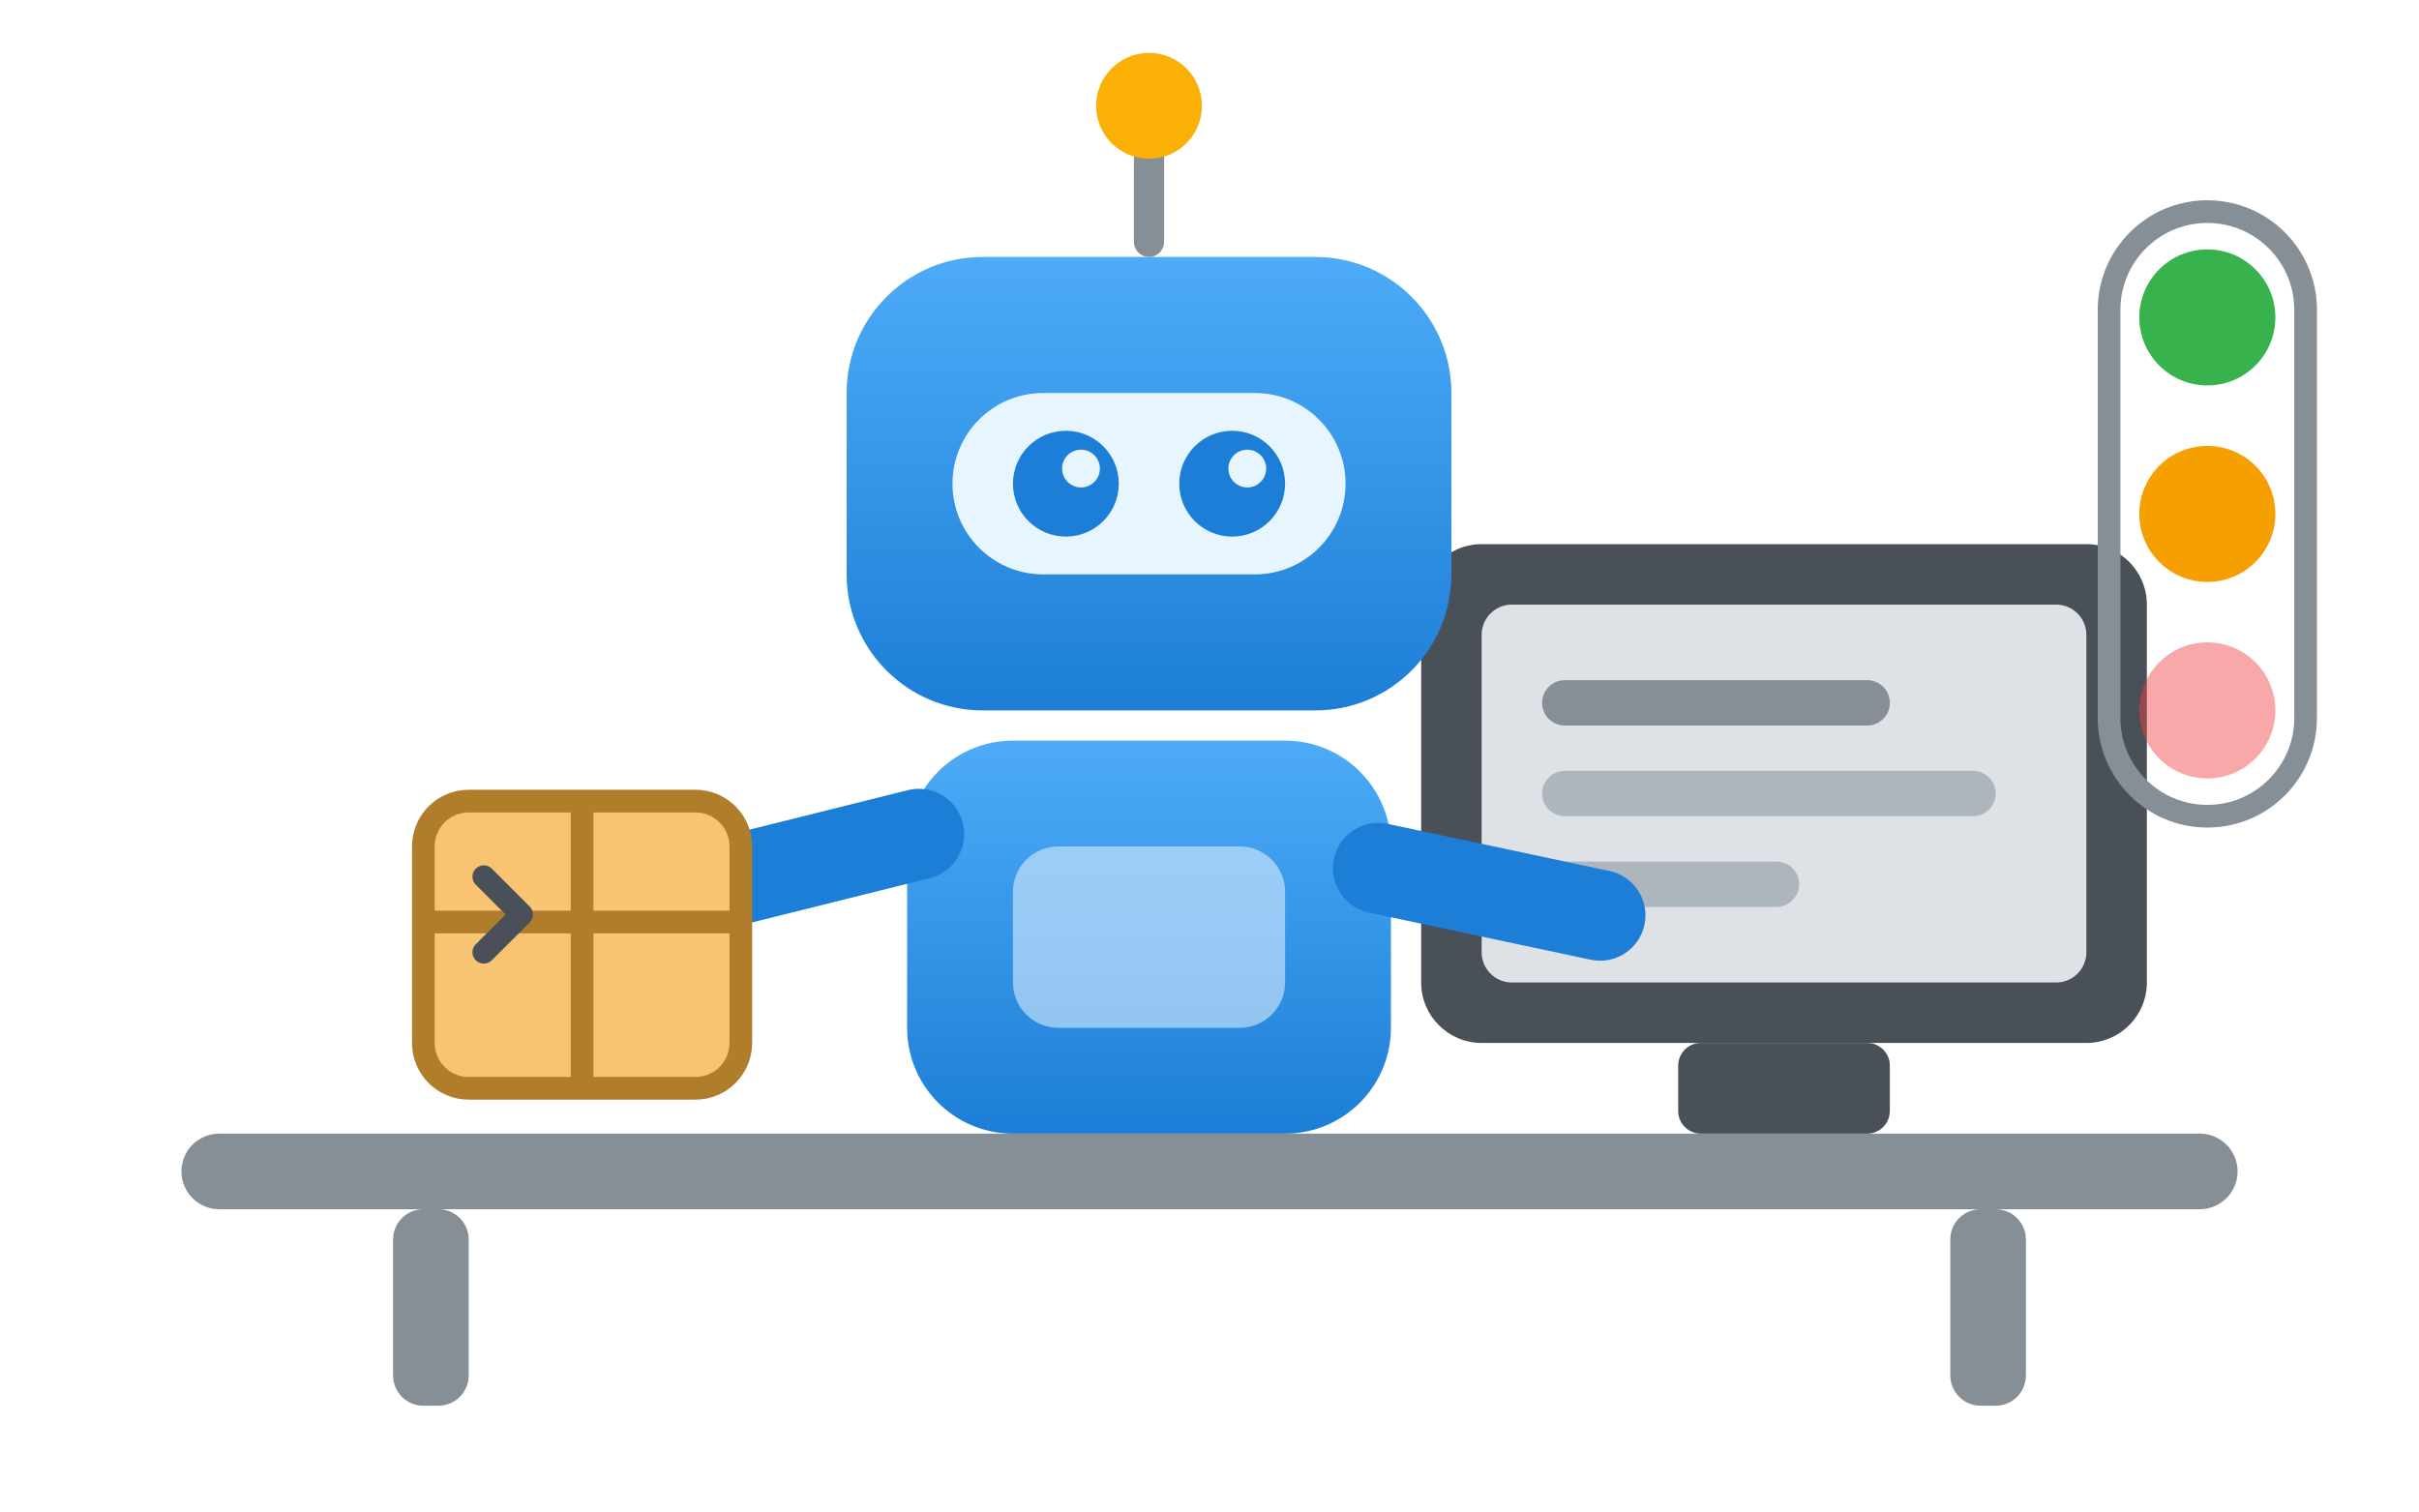
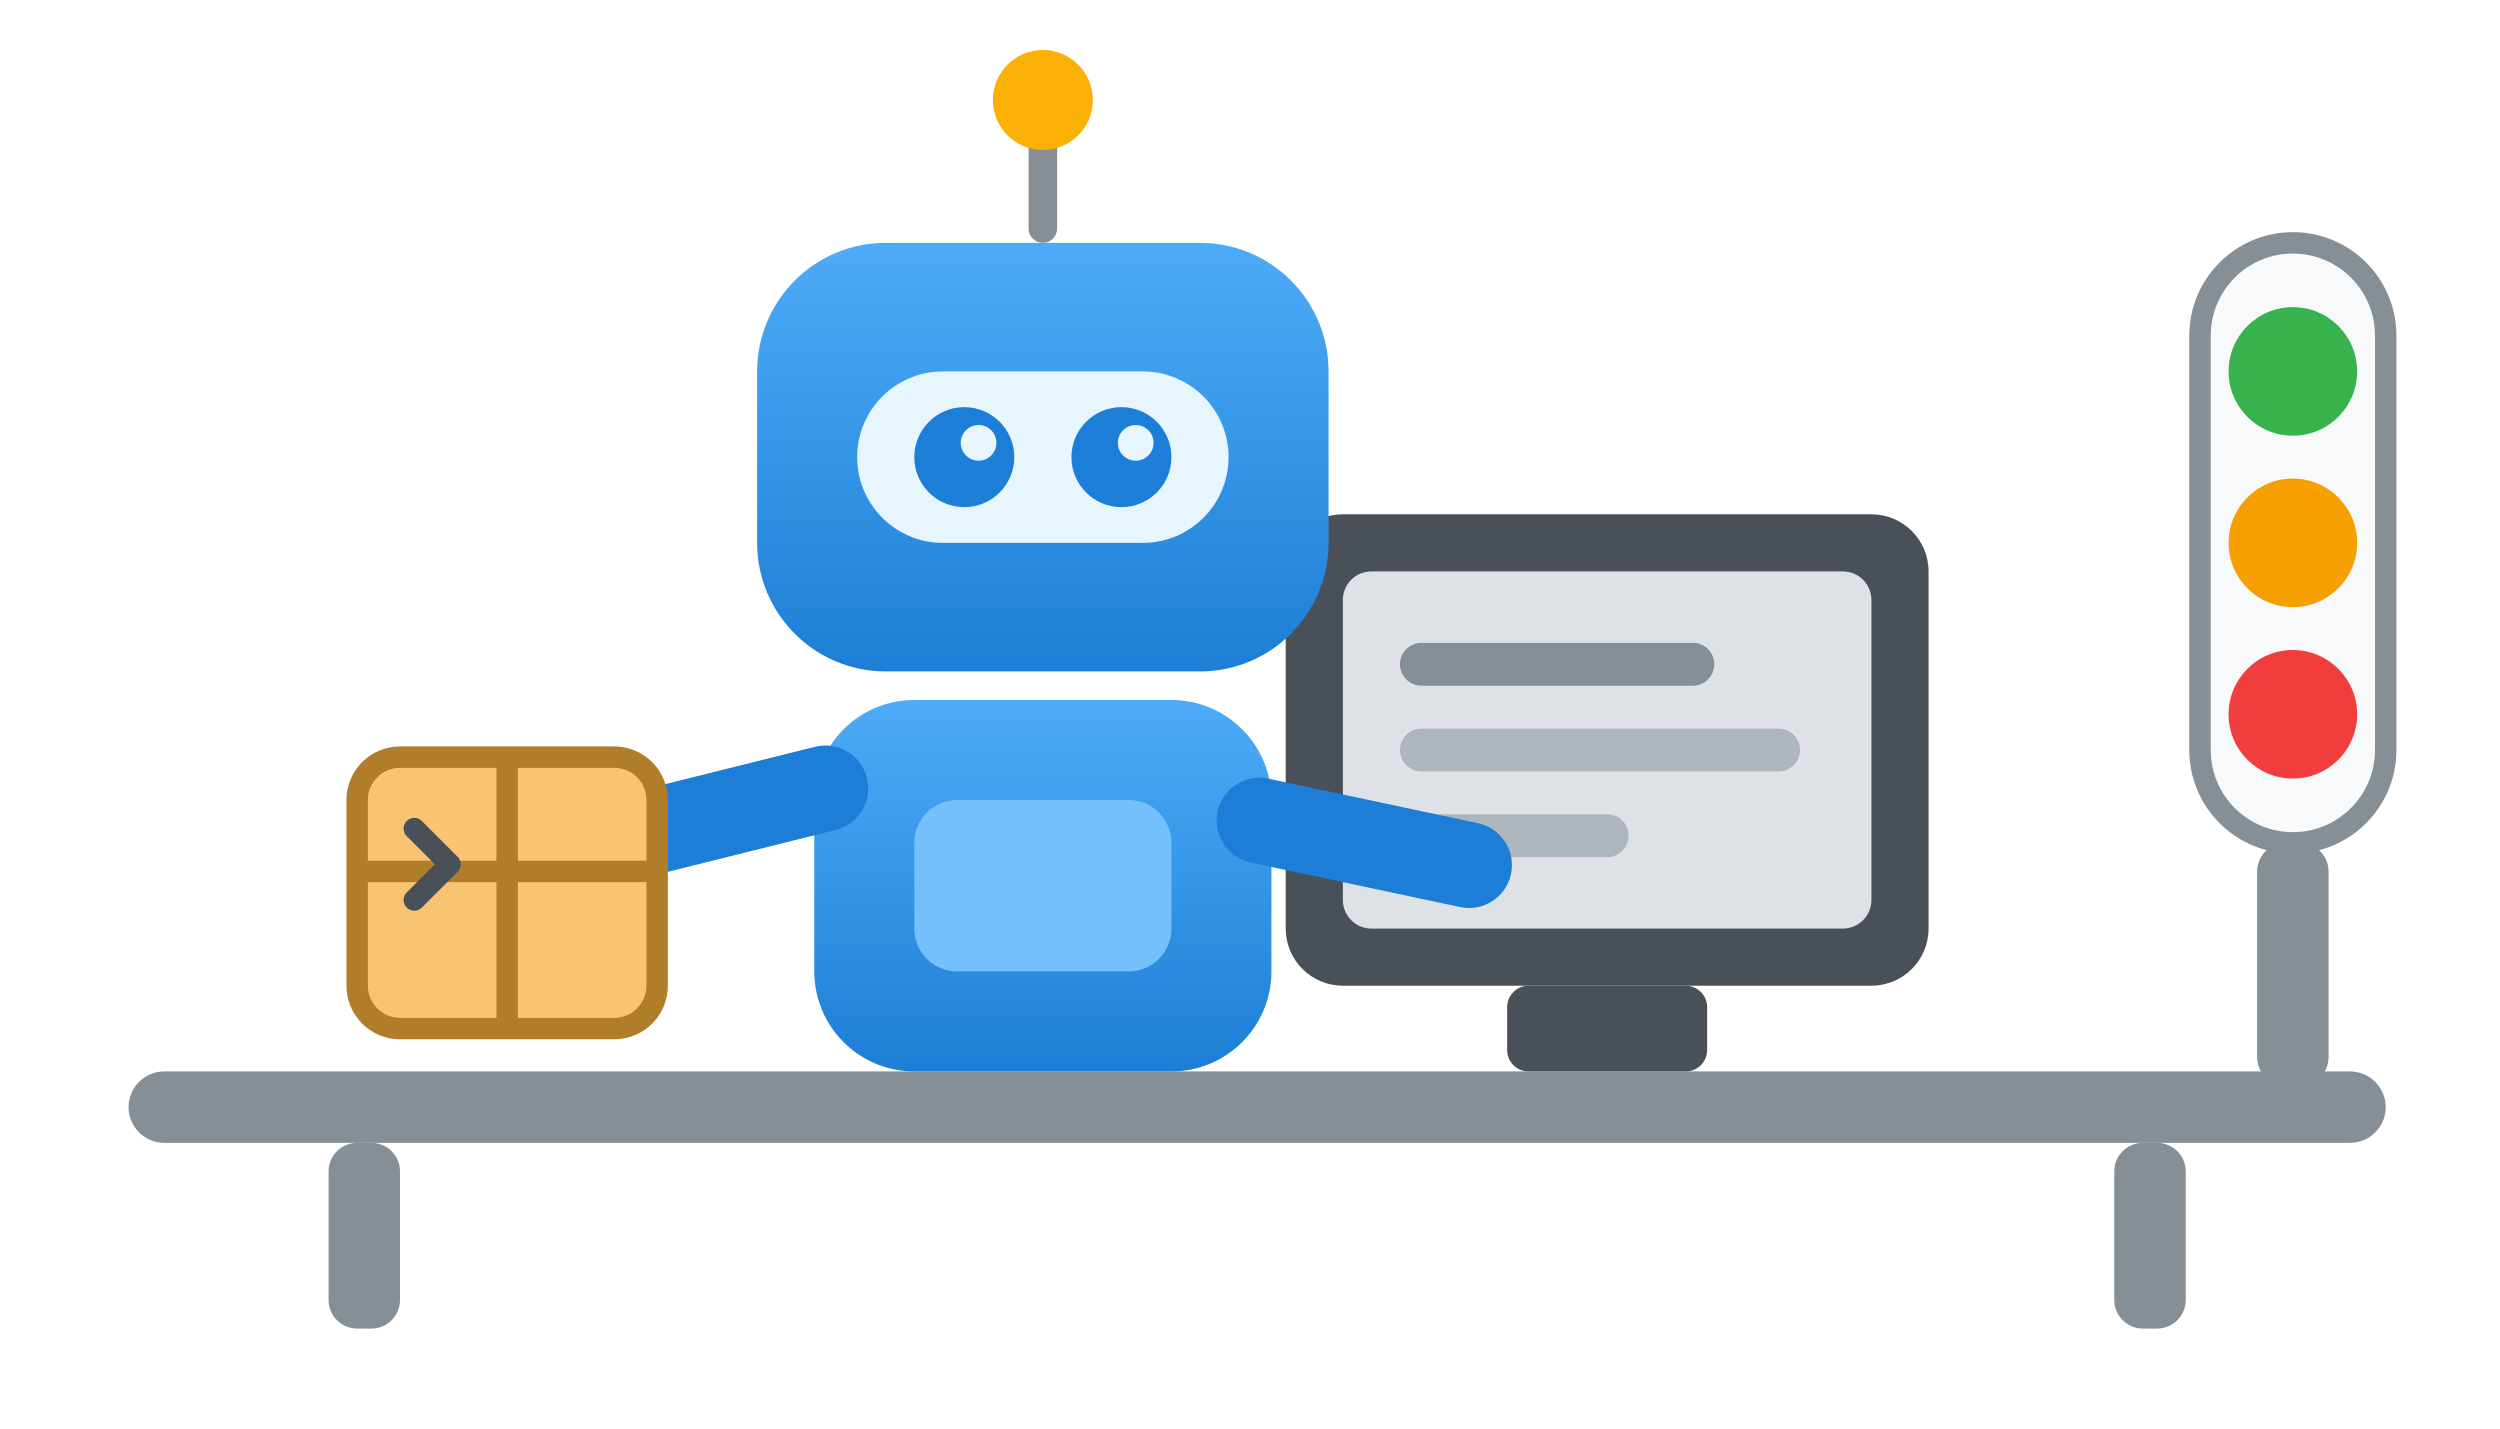
- <svg xmlns="http://www.w3.org/2000/svg" viewBox="0 0 320 200" role="img" aria-labelledby="title desc">
+ <svg xmlns="http://www.w3.org/2000/svg" viewBox="0 0 350 200" role="img" aria-labelledby="title desc">
  <defs>
    <linearGradient id="body" x1="0" y1="0" x2="0" y2="1">
      <stop offset="0" stop-color="#4dabf7" />
      <stop offset="1" stop-color="#1c7ed6" />
    </linearGradient>
  </defs>
-   <rect x="24" y="150" width="272" height="10" rx="5" fill="#868e96" />
-   <rect x="52" y="160" width="10" height="26" rx="4" fill="#868e96" />
-   <rect x="258" y="160" width="10" height="26" rx="4" fill="#868e96" />
-   <rect x="188" y="72" width="96" height="66" rx="8" fill="#495057" />
-   <rect x="196" y="80" width="80" height="50" rx="4" fill="#dee2e6" />
-   <rect x="204" y="90" width="46" height="6" rx="3" fill="#868e96" />
-   <rect x="204" y="102" width="60" height="6" rx="3" fill="#adb5bd" />
-   <rect x="204" y="114" width="34" height="6" rx="3" fill="#adb5bd" />
-   <rect x="222" y="138" width="28" height="12" rx="3" fill="#495057" />
-   <rect x="150" y="18" width="4" height="16" rx="2" fill="#868e96" />
-   <circle cx="152" cy="14" r="7" fill="#fab005" />
-   <rect x="112" y="34" width="80" height="60" rx="18" fill="url(#body)" />
-   <rect x="126" y="52" width="52" height="24" rx="12" fill="#e7f5ff" />
-   <circle cx="141" cy="64" r="7" fill="#1c7ed6" />
-   <circle cx="163" cy="64" r="7" fill="#1c7ed6" />
-   <circle cx="143" cy="62" r="2.5" fill="#e7f5ff" />
-   <circle cx="165" cy="62" r="2.5" fill="#e7f5ff" />
-   <rect x="120" y="98" width="64" height="52" rx="14" fill="url(#body)" />
-   <rect x="134" y="112" width="36" height="24" rx="6" fill="#e7f5ff" opacity="0.55" />
-   <rect x="86" y="108" width="42" height="12" rx="6" fill="#1c7ed6" transform="rotate(-14 107 114)" />
-   <rect x="56" y="106" width="42" height="38" rx="6" fill="#f8c471" stroke="#b07d2b" stroke-width="3" />
-   <path d="M56 122h42" stroke="#b07d2b" stroke-width="3" />
-   <path d="M77 106v38" stroke="#b07d2b" stroke-width="3" />
-   <path d="M64 116l5 5-5 5" fill="none" stroke="#495057" stroke-width="3" stroke-linecap="round" stroke-linejoin="round" />
-   <rect x="176" y="112" width="42" height="12" rx="6" fill="#1c7ed6" transform="rotate(12 197 118)" />
-   <circle cx="292" cy="42" r="9" fill="#37b24d" />
-   <circle cx="292" cy="68" r="9" fill="#f59f00" />
-   <circle cx="292" cy="94" r="9" fill="#f03e3e" opacity="0.45" />
-   <rect x="279" y="28" width="26" height="80" rx="13" fill="none" stroke="#868e96" stroke-width="3" />
+   <rect x="18" y="150" width="316" height="10" rx="5" fill="#868e96" />
+   <rect x="46" y="160" width="10" height="26" rx="4" fill="#868e96" />
+   <rect x="296" y="160" width="10" height="26" rx="4" fill="#868e96" />
+   <rect x="180" y="72" width="90" height="66" rx="8" fill="#495057" />
+   <rect x="188" y="80" width="74" height="50" rx="4" fill="#dee2e6" />
+   <rect x="196" y="90" width="44" height="6" rx="3" fill="#868e96" />
+   <rect x="196" y="102" width="56" height="6" rx="3" fill="#adb5bd" />
+   <rect x="196" y="114" width="32" height="6" rx="3" fill="#adb5bd" />
+   <rect x="211" y="138" width="28" height="12" rx="3" fill="#495057" />
+   <rect x="144" y="18" width="4" height="16" rx="2" fill="#868e96" />
+   <circle cx="146" cy="14" r="7" fill="#fab005" />
+   <rect x="106" y="34" width="80" height="60" rx="18" fill="url(#body)" />
+   <rect x="120" y="52" width="52" height="24" rx="12" fill="#e7f5ff" />
+   <circle cx="135" cy="64" r="7" fill="#1c7ed6" />
+   <circle cx="157" cy="64" r="7" fill="#1c7ed6" />
+   <circle cx="137" cy="62" r="2.5" fill="#e7f5ff" />
+   <circle cx="159" cy="62" r="2.5" fill="#e7f5ff" />
+   <rect x="114" y="98" width="64" height="52" rx="14" fill="url(#body)" />
+   <rect x="128" y="112" width="36" height="24" rx="6" fill="#74c0fc" />
+   <rect x="80" y="108" width="42" height="12" rx="6" fill="#1c7ed6" transform="rotate(-14 101 114)" />
+   <rect x="50" y="106" width="42" height="38" rx="6" fill="#f8c471" stroke="#b07d2b" stroke-width="3" />
+   <path d="M50 122h42" stroke="#b07d2b" stroke-width="3" />
+   <path d="M71 106v38" stroke="#b07d2b" stroke-width="3" />
+   <path d="M58 116l5 5-5 5" fill="none" stroke="#495057" stroke-width="3" stroke-linecap="round" stroke-linejoin="round" />
+   <rect x="170" y="112" width="42" height="12" rx="6" fill="#1c7ed6" transform="rotate(12 191 118)" />
+   <rect x="316" y="118" width="10" height="34" rx="4" fill="#868e96" />
+   <rect x="308" y="34" width="26" height="84" rx="13" fill="#f8f9fa" stroke="#868e96" stroke-width="3" />
+   <circle cx="321" cy="52" r="9" fill="#37b24d" />
+   <circle cx="321" cy="76" r="9" fill="#f59f00" />
+   <circle cx="321" cy="100" r="9" fill="#f03e3e" />
</svg>
